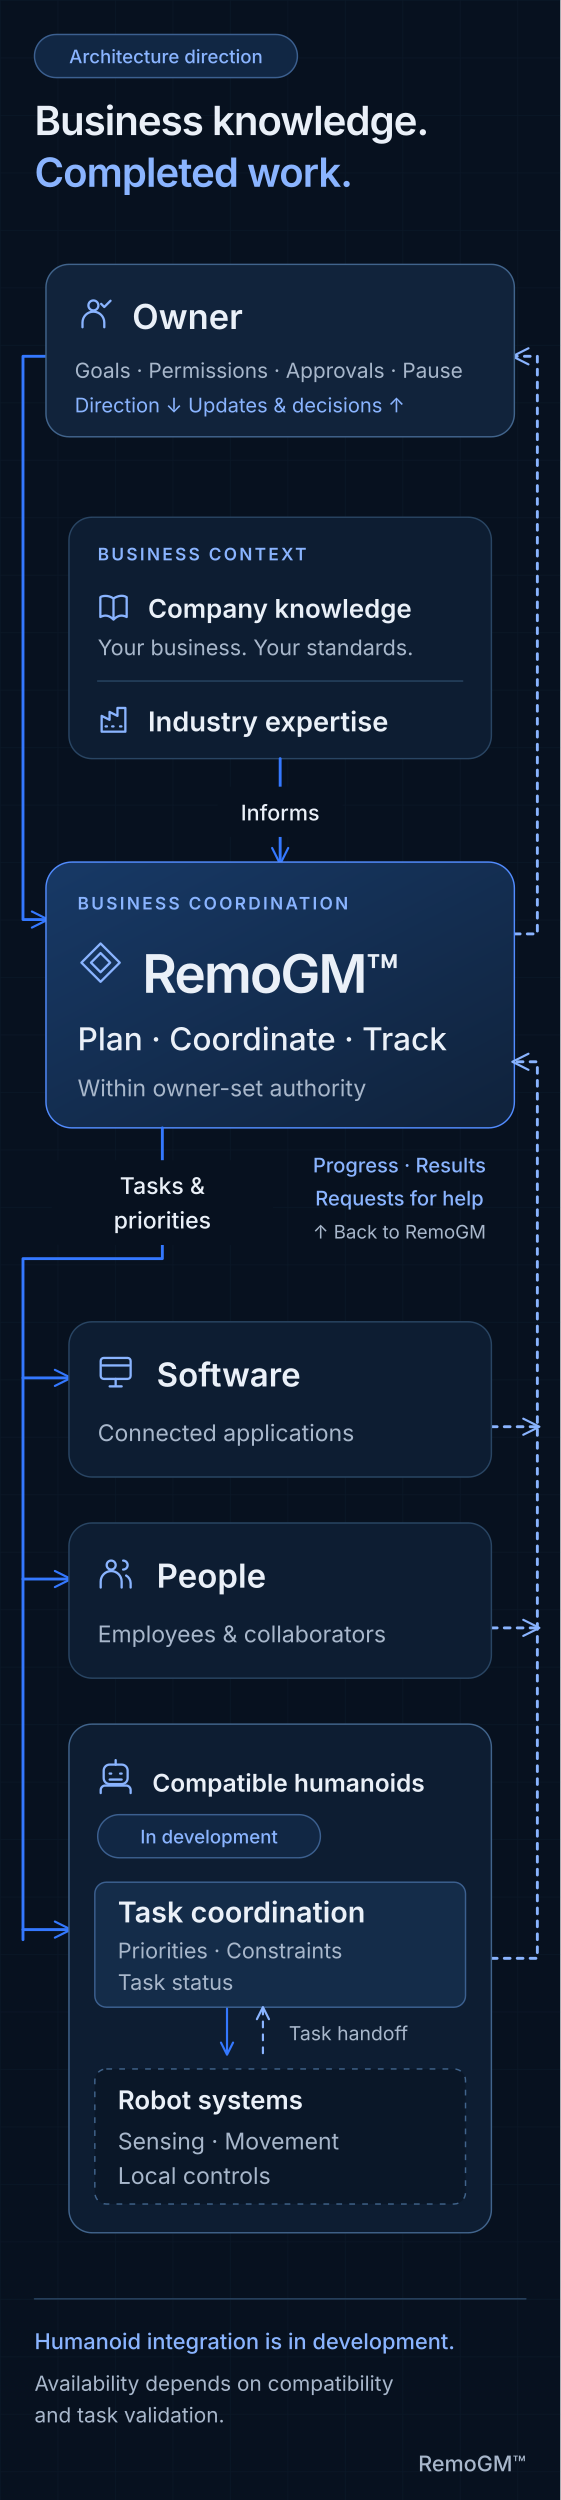
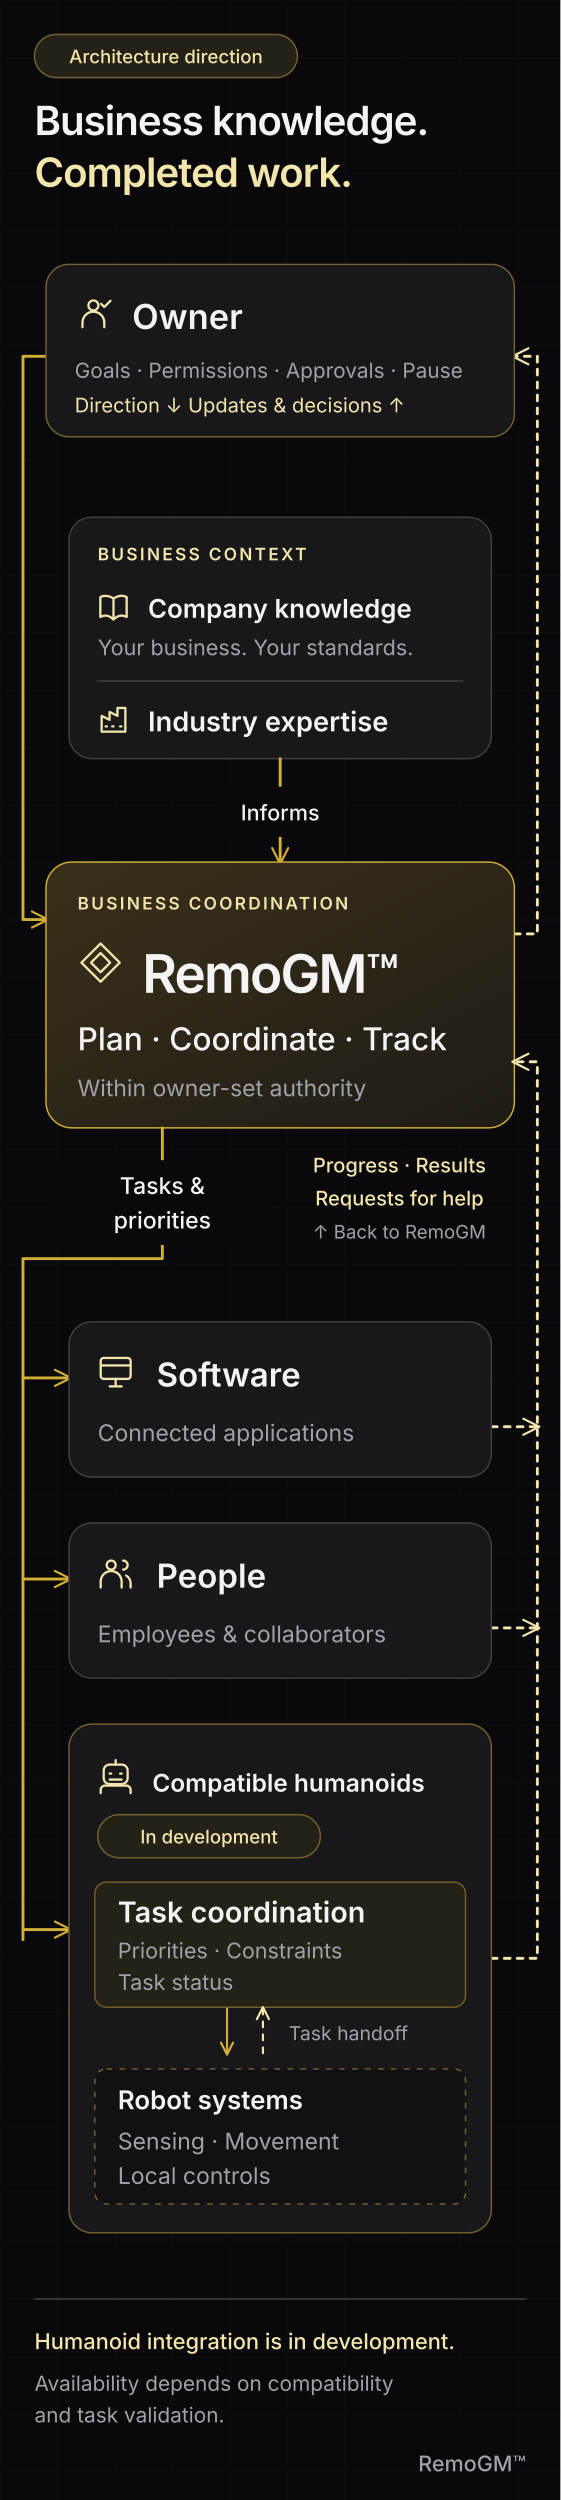
<svg xmlns="http://www.w3.org/2000/svg" viewBox="0 0 390 1740" width="390" height="1740" role="img" aria-labelledby="mobile-title mobile-desc" data-layout="mobile">
  <defs>
    <pattern id="mobile-grid" width="40" height="40" patternUnits="userSpaceOnUse">
-       <path d="M40 0H0V40" fill="none" stroke="#294563" stroke-opacity=".16" stroke-width=".7" />
+       <path d="M40 0H0V40" fill="none" stroke="#3F3F46" stroke-opacity=".16" stroke-width=".7" />
    </pattern>
    <radialGradient id="mobile-glow">
-       <stop stop-color="#3478ff" stop-opacity=".15" />
-       <stop offset="1" stop-color="#3478ff" stop-opacity="0" />
+       <stop stop-color="#D4AF37" stop-opacity=".15" />
+       <stop offset="1" stop-color="#D4AF37" stop-opacity="0" />
    </radialGradient>
    <linearGradient id="mobile-core" x2=".9" y2="1">
-       <stop stop-color="#173966" />
-       <stop offset="1" stop-color="#10233d" />
+       <stop stop-color="#3A301A" />
+       <stop offset="1" stop-color="#201D16" />
    </linearGradient>
    <marker id="mobile-task" viewBox="0 0 10 10" refX="8" refY="5" markerWidth="7" markerHeight="7" orient="auto-start-reverse">
-       <path d="M1 1L9 5L1 9" fill="none" stroke="#3478ff" stroke-width="1.5" stroke-linecap="round" stroke-linejoin="round" />
+       <path d="M1 1L9 5L1 9" fill="none" stroke="#D4AF37" stroke-width="1.5" stroke-linecap="round" stroke-linejoin="round" />
    </marker>
    <marker id="mobile-return" viewBox="0 0 10 10" refX="8" refY="5" markerWidth="7" markerHeight="7" orient="auto-start-reverse">
-       <path d="M1 1L9 5L1 9" fill="none" stroke="#8ab4ff" stroke-width="1.5" stroke-linecap="round" stroke-linejoin="round" />
+       <path d="M1 1L9 5L1 9" fill="none" stroke="#F3E5AB" stroke-width="1.5" stroke-linecap="round" stroke-linejoin="round" />
    </marker>
  </defs>
-   <style>text{font-family:Inter,Arial,Helvetica,sans-serif}path,rect,circle{vector-effect:non-scaling-stroke} @media(prefers-reduced-motion:reduce){*{animation:none!important}}</style>
-   <rect width="390" height="1740" fill="#07111f" />
+   <style>text{font-family:Inter,Arial,Helvetica,sans-serif}text[font-weight="600"]{font-family:Manrope,Inter,Arial,Helvetica,sans-serif}path,rect,circle{vector-effect:non-scaling-stroke} @media(prefers-reduced-motion:reduce){*{animation:none!important}}</style>
+   <rect width="390" height="1740" fill="#09090B" />
  <rect width="390" height="1740" fill="url(#mobile-grid)" />
-   <rect x="24" y="24" width="183" height="30" rx="15" fill="#112744" stroke="#3c6090" />
-   <text x="115.5" y="44" font-size="13" fill="#8ab4ff" font-weight="500" text-anchor="middle">Architecture direction</text>
-   <text x="24" y="94" font-size="28" fill="#eaf0f8" font-weight="600" text-anchor="start" letter-spacing="-.7">Business knowledge.</text>
-   <text x="24" y="130" font-size="28" fill="#8ab4ff" font-weight="600" text-anchor="start" letter-spacing="-.7">Completed work.</text>
-   <path d="M32 248H16V640H32" fill="none" stroke="#3478ff" stroke-width="2" stroke-linecap="round" stroke-linejoin="round" marker-end="url(#mobile-task)" />
-   <path d="M358 650H374V248H358" fill="none" stroke="#8ab4ff" stroke-width="2" stroke-linecap="round" stroke-linejoin="round" marker-end="url(#mobile-return)" stroke-dasharray="4 5" />
-   <rect x="32" y="184" width="326" height="120" rx="16" fill="#11233b" stroke="#41648c" />
-   <g transform="translate(52 205) scale(1.083333)" fill="none" stroke="#8ab4ff" stroke-width="1.6" stroke-linecap="round" stroke-linejoin="round">
+   <rect x="24" y="24" width="183" height="30" rx="15" fill="#242116" stroke="#75612D" />
+   <text x="115.5" y="44" font-size="13" fill="#F3E5AB" font-weight="500" text-anchor="middle">Architecture direction</text>
+   <text x="24" y="94" font-size="28" fill="#F4F4F5" font-weight="600" text-anchor="start" letter-spacing="-.7">Business knowledge.</text>
+   <text x="24" y="130" font-size="28" fill="#F3E5AB" font-weight="600" text-anchor="start" letter-spacing="-.7">Completed work.</text>
+   <path d="M32 248H16V640H32" fill="none" stroke="#D4AF37" stroke-width="2" stroke-linecap="round" stroke-linejoin="round" marker-end="url(#mobile-task)" />
+   <path d="M358 650H374V248H358" fill="none" stroke="#F3E5AB" stroke-width="2" stroke-linecap="round" stroke-linejoin="round" marker-end="url(#mobile-return)" stroke-dasharray="4 5" />
+   <rect x="32" y="184" width="326" height="120" rx="16" fill="#18181B" stroke="#75612D" />
+   <g transform="translate(52 205) scale(1.083333)" fill="none" stroke="#F3E5AB" stroke-width="1.6" stroke-linecap="round" stroke-linejoin="round">
    <circle cx="12" cy="7" r="3.2" />
    <path d="M5 21v-3a7 7 0 0 1 14 0v3M17 6l2 2 4-4" />
  </g>
-   <text x="92" y="229" font-size="24" fill="#eaf0f8" font-weight="600" text-anchor="start">Owner</text>
-   <text x="52" y="263" font-size="14.5" fill="#a8b7cb" font-weight="400" text-anchor="start">Goals · Permissions · Approvals · Pause</text>
-   <text x="52" y="287" font-size="14" fill="#8ab4ff" font-weight="400" text-anchor="start">Direction ↓   Updates &amp; decisions ↑</text>
-   <rect x="48" y="360" width="294" height="168" rx="16" fill="#0d1d32" stroke="#294563" />
-   <text x="68" y="390" font-size="12" fill="#8ab4ff" font-weight="600" text-anchor="start" letter-spacing="1.6">BUSINESS CONTEXT</text>
-   <g transform="translate(68 412) scale(0.9166667)" fill="none" stroke="#8ab4ff" stroke-width="1.6" stroke-linecap="round" stroke-linejoin="round">
+   <text x="92" y="229" font-size="24" fill="#F4F4F5" font-weight="600" text-anchor="start">Owner</text>
+   <text x="52" y="263" font-size="14.5" fill="#A1A1AA" font-weight="400" text-anchor="start">Goals · Permissions · Approvals · Pause</text>
+   <text x="52" y="287" font-size="14" fill="#F3E5AB" font-weight="400" text-anchor="start">Direction ↓   Updates &amp; decisions ↑</text>
+   <rect x="48" y="360" width="294" height="168" rx="16" fill="#18181B" stroke="#3F3F46" />
+   <text x="68" y="390" font-size="12" fill="#F3E5AB" font-weight="600" text-anchor="start" letter-spacing="1.6">BUSINESS CONTEXT</text>
+   <g transform="translate(68 412) scale(0.9166667)" fill="none" stroke="#F3E5AB" stroke-width="1.6" stroke-linecap="round" stroke-linejoin="round">
    <path d="M12 5v16M12 5C8 2 3 3 2 4v15c4-2 7-1 10 2 3-3 6-4 10-2V4c-3-2-7-1-10 1Z" />
  </g>
-   <text x="103" y="430" font-size="18" fill="#eaf0f8" font-weight="600" text-anchor="start">Company knowledge</text>
-   <text x="68" y="456" font-size="15" fill="#a8b7cb" font-weight="400" text-anchor="start">Your business. Your standards.</text>
-   <path d="M68 474H322" fill="none" stroke="#294563" stroke-width="1" stroke-linecap="round" stroke-linejoin="round" />
-   <g transform="translate(68 490) scale(0.9166667)" fill="none" stroke="#8ab4ff" stroke-width="1.6" stroke-linecap="round" stroke-linejoin="round">
+   <text x="103" y="430" font-size="18" fill="#F4F4F5" font-weight="600" text-anchor="start">Company knowledge</text>
+   <text x="68" y="456" font-size="15" fill="#A1A1AA" font-weight="400" text-anchor="start">Your business. Your standards.</text>
+   <path d="M68 474H322" fill="none" stroke="#3F3F46" stroke-width="1" stroke-linecap="round" stroke-linejoin="round" />
+   <g transform="translate(68 490) scale(0.9166667)" fill="none" stroke="#F3E5AB" stroke-width="1.6" stroke-linecap="round" stroke-linejoin="round">
    <path d="M3 21V9l6 3V6l6 3V3h6v18ZM6 17h1m4 0h1m5 0h1" />
  </g>
-   <text x="103" y="509" font-size="19" fill="#eaf0f8" font-weight="600" text-anchor="start">Industry expertise</text>
-   <path d="M195 528V600" fill="none" stroke="#3478ff" stroke-width="2" stroke-linecap="round" stroke-linejoin="round" marker-end="url(#mobile-task)" />
-   <rect x="152.0" y="548.0" width="86" height="34" rx="5" fill="#07111f" stroke="#07111f" />
-   <text x="195" y="571" font-size="15" fill="#eaf0f8" font-weight="500" text-anchor="middle">Informs</text>
-   <rect x="32" y="600" width="326" height="185" rx="18" fill="url(#mobile-core)" stroke="#528cff" />
-   <text x="54" y="633" font-size="12" fill="#8ab4ff" font-weight="600" text-anchor="start" letter-spacing="1.6">BUSINESS COORDINATION</text>
-   <g transform="translate(54 654) scale(1.333333)" fill="none" stroke="#8ab4ff" stroke-width="1.6" stroke-linecap="round" stroke-linejoin="round">
+   <text x="103" y="509" font-size="19" fill="#F4F4F5" font-weight="600" text-anchor="start">Industry expertise</text>
+   <path d="M195 528V600" fill="none" stroke="#D4AF37" stroke-width="2" stroke-linecap="round" stroke-linejoin="round" marker-end="url(#mobile-task)" />
+   <rect x="152.0" y="548.0" width="86" height="34" rx="5" fill="#09090B" stroke="#09090B" />
+   <text x="195" y="571" font-size="15" fill="#F4F4F5" font-weight="500" text-anchor="middle">Informs</text>
+   <rect x="32" y="600" width="326" height="185" rx="18" fill="url(#mobile-core)" stroke="#D4AF37" />
+   <text x="54" y="633" font-size="12" fill="#F3E5AB" font-weight="600" text-anchor="start" letter-spacing="1.6">BUSINESS COORDINATION</text>
+   <g transform="translate(54 654) scale(1.333333)" fill="none" stroke="#F3E5AB" stroke-width="1.6" stroke-linecap="round" stroke-linejoin="round">
    <path d="m12 2 10 10-10 10L2 12Z M12 7l5 5-5 5-5-5Z" />
  </g>
-   <text x="99" y="691" font-size="37" fill="#eaf0f8" font-weight="600" text-anchor="start" letter-spacing="-1.3">RemoGM™</text>
-   <text x="54" y="731" font-size="22" fill="#eaf0f8" font-weight="500" text-anchor="start">Plan · Coordinate · Track</text>
-   <text x="54" y="763" font-size="16" fill="#a8b7cb" font-weight="400" text-anchor="start">Within owner-set authority</text>
-   <path d="M113 785V876H16V1350" fill="none" stroke="#3478ff" stroke-width="2" stroke-linecap="round" stroke-linejoin="round" />
-   <path d="M16 959H48" fill="none" stroke="#3478ff" stroke-width="2" stroke-linecap="round" stroke-linejoin="round" marker-end="url(#mobile-task)" />
-   <path d="M16 1099H48" fill="none" stroke="#3478ff" stroke-width="2" stroke-linecap="round" stroke-linejoin="round" marker-end="url(#mobile-task)" />
-   <path d="M16 1343H48" fill="none" stroke="#3478ff" stroke-width="2" stroke-linecap="round" stroke-linejoin="round" marker-end="url(#mobile-task)" />
-   <path d="M342 1363H374V739H358" fill="none" stroke="#8ab4ff" stroke-width="2" stroke-linecap="round" stroke-linejoin="round" marker-end="url(#mobile-return)" stroke-dasharray="4 5" />
-   <path d="M342 993H374" fill="none" stroke="#8ab4ff" stroke-width="2" stroke-linecap="round" stroke-linejoin="round" marker-end="url(#mobile-return)" stroke-dasharray="4 5" />
-   <path d="M342 1133H374" fill="none" stroke="#8ab4ff" stroke-width="2" stroke-linecap="round" stroke-linejoin="round" marker-end="url(#mobile-return)" stroke-dasharray="4 5" />
-   <rect x="36.5" y="808.0" width="153" height="58" rx="5" fill="#07111f" stroke="#07111f" />
-   <text x="113" y="831" font-size="16" fill="#eaf0f8" font-weight="500" text-anchor="middle">Tasks &amp;</text>
-   <text x="113" y="855" font-size="16" fill="#eaf0f8" font-weight="500" text-anchor="middle">priorities</text>
-   <text x="278" y="816" font-size="14" fill="#8ab4ff" font-weight="500" text-anchor="middle">Progress · Results</text>
-   <text x="278" y="839" font-size="14" fill="#8ab4ff" font-weight="500" text-anchor="middle">Requests for help</text>
-   <text x="278" y="862" font-size="13" fill="#a8b7cb" font-weight="400" text-anchor="middle">↑ Back to RemoGM</text>
-   <rect x="48" y="920" width="294" height="108" rx="16" fill="#0d1d32" stroke="#294563" />
-   <g transform="translate(68 942) scale(1.041667)" fill="none" stroke="#8ab4ff" stroke-width="1.6" stroke-linecap="round" stroke-linejoin="round">
+   <text x="99" y="691" font-size="37" fill="#F4F4F5" font-weight="600" text-anchor="start" letter-spacing="-1.3">RemoGM™</text>
+   <text x="54" y="731" font-size="22" fill="#F4F4F5" font-weight="500" text-anchor="start">Plan · Coordinate · Track</text>
+   <text x="54" y="763" font-size="16" fill="#A1A1AA" font-weight="400" text-anchor="start">Within owner-set authority</text>
+   <path d="M113 785V876H16V1350" fill="none" stroke="#D4AF37" stroke-width="2" stroke-linecap="round" stroke-linejoin="round" />
+   <path d="M16 959H48" fill="none" stroke="#D4AF37" stroke-width="2" stroke-linecap="round" stroke-linejoin="round" marker-end="url(#mobile-task)" />
+   <path d="M16 1099H48" fill="none" stroke="#D4AF37" stroke-width="2" stroke-linecap="round" stroke-linejoin="round" marker-end="url(#mobile-task)" />
+   <path d="M16 1343H48" fill="none" stroke="#D4AF37" stroke-width="2" stroke-linecap="round" stroke-linejoin="round" marker-end="url(#mobile-task)" />
+   <path d="M342 1363H374V739H358" fill="none" stroke="#F3E5AB" stroke-width="2" stroke-linecap="round" stroke-linejoin="round" marker-end="url(#mobile-return)" stroke-dasharray="4 5" />
+   <path d="M342 993H374" fill="none" stroke="#F3E5AB" stroke-width="2" stroke-linecap="round" stroke-linejoin="round" marker-end="url(#mobile-return)" stroke-dasharray="4 5" />
+   <path d="M342 1133H374" fill="none" stroke="#F3E5AB" stroke-width="2" stroke-linecap="round" stroke-linejoin="round" marker-end="url(#mobile-return)" stroke-dasharray="4 5" />
+   <rect x="36.5" y="808.0" width="153" height="58" rx="5" fill="#09090B" stroke="#09090B" />
+   <text x="113" y="831" font-size="16" fill="#F4F4F5" font-weight="500" text-anchor="middle">Tasks &amp;</text>
+   <text x="113" y="855" font-size="16" fill="#F4F4F5" font-weight="500" text-anchor="middle">priorities</text>
+   <text x="278" y="816" font-size="14" fill="#F3E5AB" font-weight="500" text-anchor="middle">Progress · Results</text>
+   <text x="278" y="839" font-size="14" fill="#F3E5AB" font-weight="500" text-anchor="middle">Requests for help</text>
+   <text x="278" y="862" font-size="13" fill="#A1A1AA" font-weight="400" text-anchor="middle">↑ Back to RemoGM</text>
+   <rect x="48" y="920" width="294" height="108" rx="16" fill="#18181B" stroke="#3F3F46" />
+   <g transform="translate(68 942) scale(1.041667)" fill="none" stroke="#F3E5AB" stroke-width="1.6" stroke-linecap="round" stroke-linejoin="round">
    <rect x="2" y="3" width="20" height="14" rx="2" />
    <path d="M8 22h8m-4-5v5M3 8h18" />
  </g>
-   <text x="109" y="965" font-size="23" fill="#eaf0f8" font-weight="600" text-anchor="start">Software</text>
-   <text x="68" y="1003" font-size="16" fill="#a8b7cb" font-weight="400" text-anchor="start">Connected applications</text>
-   <rect x="48" y="1060" width="294" height="108" rx="16" fill="#0d1d32" stroke="#294563" />
-   <g transform="translate(68 1082) scale(1.041667)" fill="none" stroke="#8ab4ff" stroke-width="1.6" stroke-linecap="round" stroke-linejoin="round">
+   <text x="109" y="965" font-size="23" fill="#F4F4F5" font-weight="600" text-anchor="start">Software</text>
+   <text x="68" y="1003" font-size="16" fill="#A1A1AA" font-weight="400" text-anchor="start">Connected applications</text>
+   <rect x="48" y="1060" width="294" height="108" rx="16" fill="#18181B" stroke="#3F3F46" />
+   <g transform="translate(68 1082) scale(1.041667)" fill="none" stroke="#F3E5AB" stroke-width="1.6" stroke-linecap="round" stroke-linejoin="round">
    <circle cx="9" cy="7" r="3" />
    <path d="M2 22v-4a7 7 0 0 1 14 0v4M17 4a3 3 0 0 1 0 6m2 4a6 6 0 0 1 3 5v3" />
  </g>
-   <text x="109" y="1105" font-size="23" fill="#eaf0f8" font-weight="600" text-anchor="start">People</text>
-   <text x="68" y="1143" font-size="16" fill="#a8b7cb" font-weight="400" text-anchor="start">Employees &amp; collaborators</text>
-   <rect x="48" y="1200" width="294" height="354" rx="16" fill="#0d1d32" stroke="#41648c" />
-   <g transform="translate(68 1224) scale(1.041667)" fill="none" stroke="#8ab4ff" stroke-width="1.6" stroke-linecap="round" stroke-linejoin="round">
+   <text x="109" y="1105" font-size="23" fill="#F4F4F5" font-weight="600" text-anchor="start">People</text>
+   <text x="68" y="1143" font-size="16" fill="#A1A1AA" font-weight="400" text-anchor="start">Employees &amp; collaborators</text>
+   <rect x="48" y="1200" width="294" height="354" rx="16" fill="#18181B" stroke="#75612D" />
+   <g transform="translate(68 1224) scale(1.041667)" fill="none" stroke="#F3E5AB" stroke-width="1.6" stroke-linecap="round" stroke-linejoin="round">
    <rect x="4" y="4" width="16" height="13" rx="4" />
    <path d="M12 1v3M8 10h1m6 0h1M8 14h8M2 23v-2a3 3 0 0 1 3-3h14a3 3 0 0 1 3 3v2" />
  </g>
-   <text x="106" y="1247" font-size="17" fill="#eaf0f8" font-weight="600" text-anchor="start">Compatible humanoids</text>
-   <rect x="68" y="1263" width="155" height="30" rx="15" fill="#112744" stroke="#3c6090" />
-   <text x="145.5" y="1283" font-size="13" fill="#8ab4ff" font-weight="500" text-anchor="middle">In development</text>
-   <rect x="66" y="1310" width="258" height="87" rx="8" fill="#142c49" stroke="#3c6090" />
-   <text x="82" y="1338" font-size="20" fill="#eaf0f8" font-weight="600" text-anchor="start">Task coordination</text>
-   <text x="82" y="1363" font-size="15" fill="#a8b7cb" font-weight="400" text-anchor="start">Priorities · Constraints</text>
-   <text x="82" y="1385" font-size="15" fill="#a8b7cb" font-weight="400" text-anchor="start">Task status</text>
-   <path d="M158 1398V1429" fill="none" stroke="#3478ff" stroke-width="1.5" stroke-linecap="round" stroke-linejoin="round" marker-end="url(#mobile-task)" />
-   <path d="M183 1429V1398" fill="none" stroke="#8ab4ff" stroke-width="1.5" stroke-linecap="round" stroke-linejoin="round" marker-end="url(#mobile-return)" stroke-dasharray="4 5" />
-   <text x="201" y="1420" font-size="13.5" fill="#a8b7cb" font-weight="400" text-anchor="start">Task handoff</text>
-   <rect x="66" y="1440" width="258" height="94" rx="8" fill="#0a1728" stroke="#41648c" stroke-dasharray="4 5" />
-   <text x="82" y="1468" font-size="18" fill="#eaf0f8" font-weight="600" text-anchor="start">Robot systems</text>
-   <text x="82" y="1496" font-size="16" fill="#a8b7cb" font-weight="400" text-anchor="start">Sensing · Movement</text>
-   <text x="82" y="1520" font-size="16" fill="#a8b7cb" font-weight="400" text-anchor="start">Local controls</text>
-   <path d="M24 1600H366" fill="none" stroke="#294563" stroke-width="1" stroke-linecap="round" stroke-linejoin="round" />
-   <text x="24" y="1635" font-size="15.2" fill="#8ab4ff" font-weight="500" text-anchor="start">Humanoid integration is in development.</text>
-   <text x="24" y="1664" font-size="14.5" fill="#a8b7cb" font-weight="400" text-anchor="start">Availability depends on compatibility</text>
-   <text x="24" y="1686" font-size="14.5" fill="#a8b7cb" font-weight="400" text-anchor="start">and task validation.</text>
-   <text x="366" y="1720" font-size="15" fill="#a8b7cb" font-weight="500" text-anchor="end">RemoGM™</text>
+   <text x="106" y="1247" font-size="17" fill="#F4F4F5" font-weight="600" text-anchor="start">Compatible humanoids</text>
+   <rect x="68" y="1263" width="155" height="30" rx="15" fill="#242116" stroke="#75612D" />
+   <text x="145.5" y="1283" font-size="13" fill="#F3E5AB" font-weight="500" text-anchor="middle">In development</text>
+   <rect x="66" y="1310" width="258" height="87" rx="8" fill="#242116" stroke="#75612D" />
+   <text x="82" y="1338" font-size="20" fill="#F4F4F5" font-weight="600" text-anchor="start">Task coordination</text>
+   <text x="82" y="1363" font-size="15" fill="#A1A1AA" font-weight="400" text-anchor="start">Priorities · Constraints</text>
+   <text x="82" y="1385" font-size="15" fill="#A1A1AA" font-weight="400" text-anchor="start">Task status</text>
+   <path d="M158 1398V1429" fill="none" stroke="#D4AF37" stroke-width="1.5" stroke-linecap="round" stroke-linejoin="round" marker-end="url(#mobile-task)" />
+   <path d="M183 1429V1398" fill="none" stroke="#F3E5AB" stroke-width="1.5" stroke-linecap="round" stroke-linejoin="round" marker-end="url(#mobile-return)" stroke-dasharray="4 5" />
+   <text x="201" y="1420" font-size="13.5" fill="#A1A1AA" font-weight="400" text-anchor="start">Task handoff</text>
+   <rect x="66" y="1440" width="258" height="94" rx="8" fill="#111113" stroke="#75612D" stroke-dasharray="4 5" />
+   <text x="82" y="1468" font-size="18" fill="#F4F4F5" font-weight="600" text-anchor="start">Robot systems</text>
+   <text x="82" y="1496" font-size="16" fill="#A1A1AA" font-weight="400" text-anchor="start">Sensing · Movement</text>
+   <text x="82" y="1520" font-size="16" fill="#A1A1AA" font-weight="400" text-anchor="start">Local controls</text>
+   <path d="M24 1600H366" fill="none" stroke="#3F3F46" stroke-width="1" stroke-linecap="round" stroke-linejoin="round" />
+   <text x="24" y="1635" font-size="15.2" fill="#F3E5AB" font-weight="500" text-anchor="start">Humanoid integration is in development.</text>
+   <text x="24" y="1664" font-size="14.5" fill="#A1A1AA" font-weight="400" text-anchor="start">Availability depends on compatibility</text>
+   <text x="24" y="1686" font-size="14.5" fill="#A1A1AA" font-weight="400" text-anchor="start">and task validation.</text>
+   <text x="366" y="1720" font-size="15" fill="#A1A1AA" font-weight="500" text-anchor="end">RemoGM™</text>
</svg>
